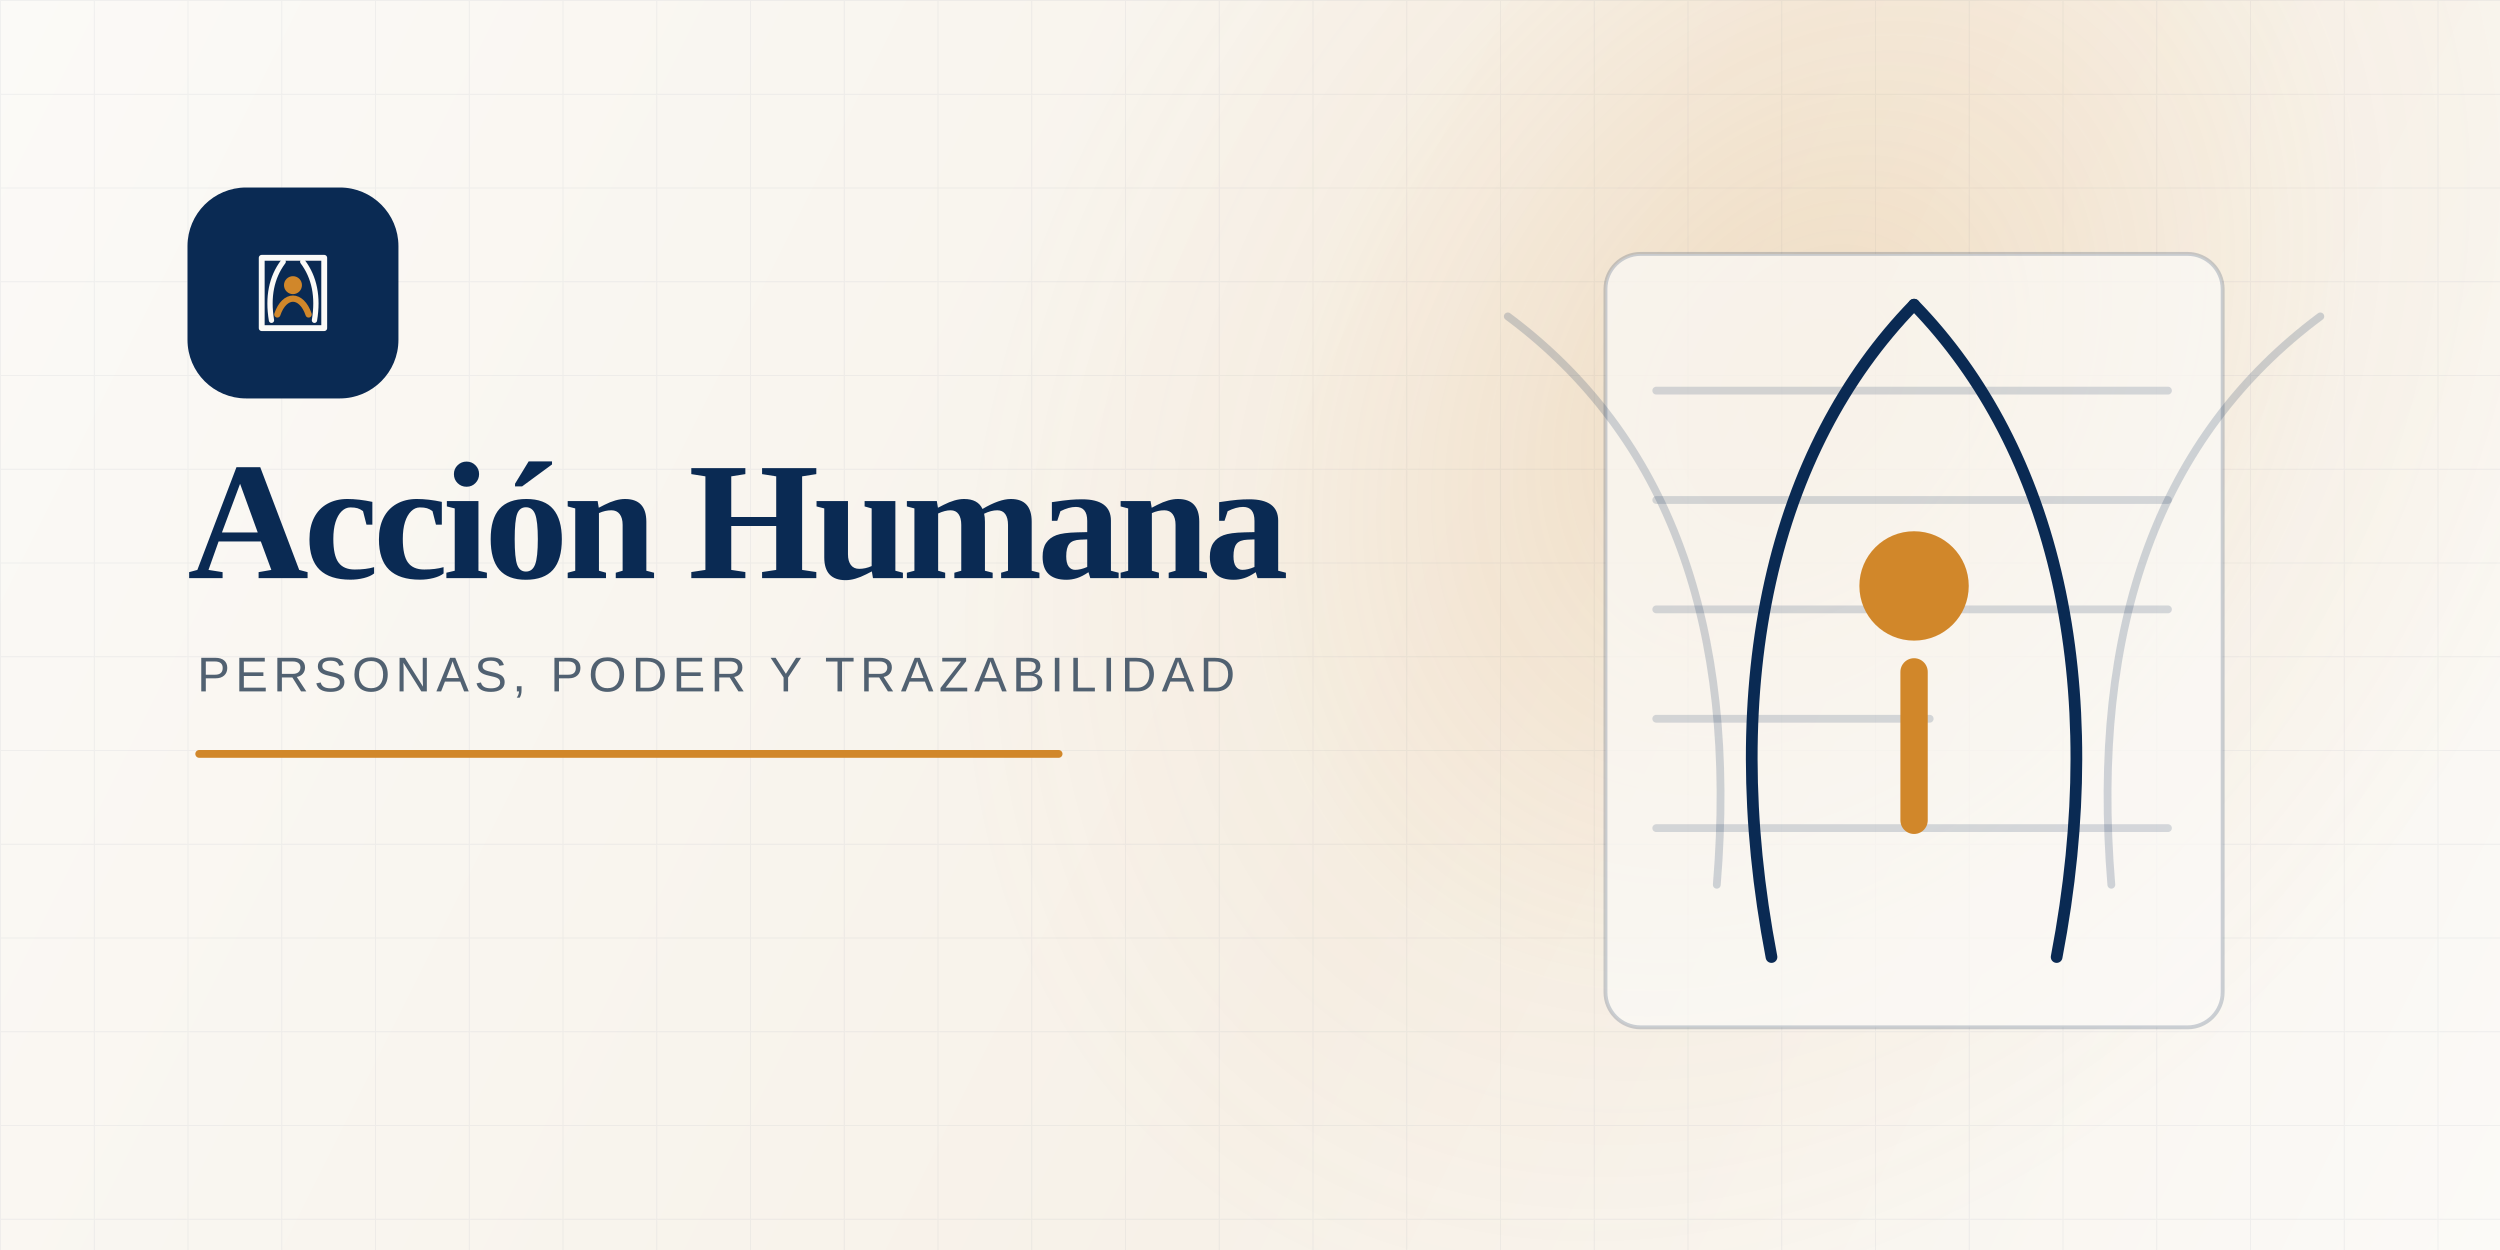
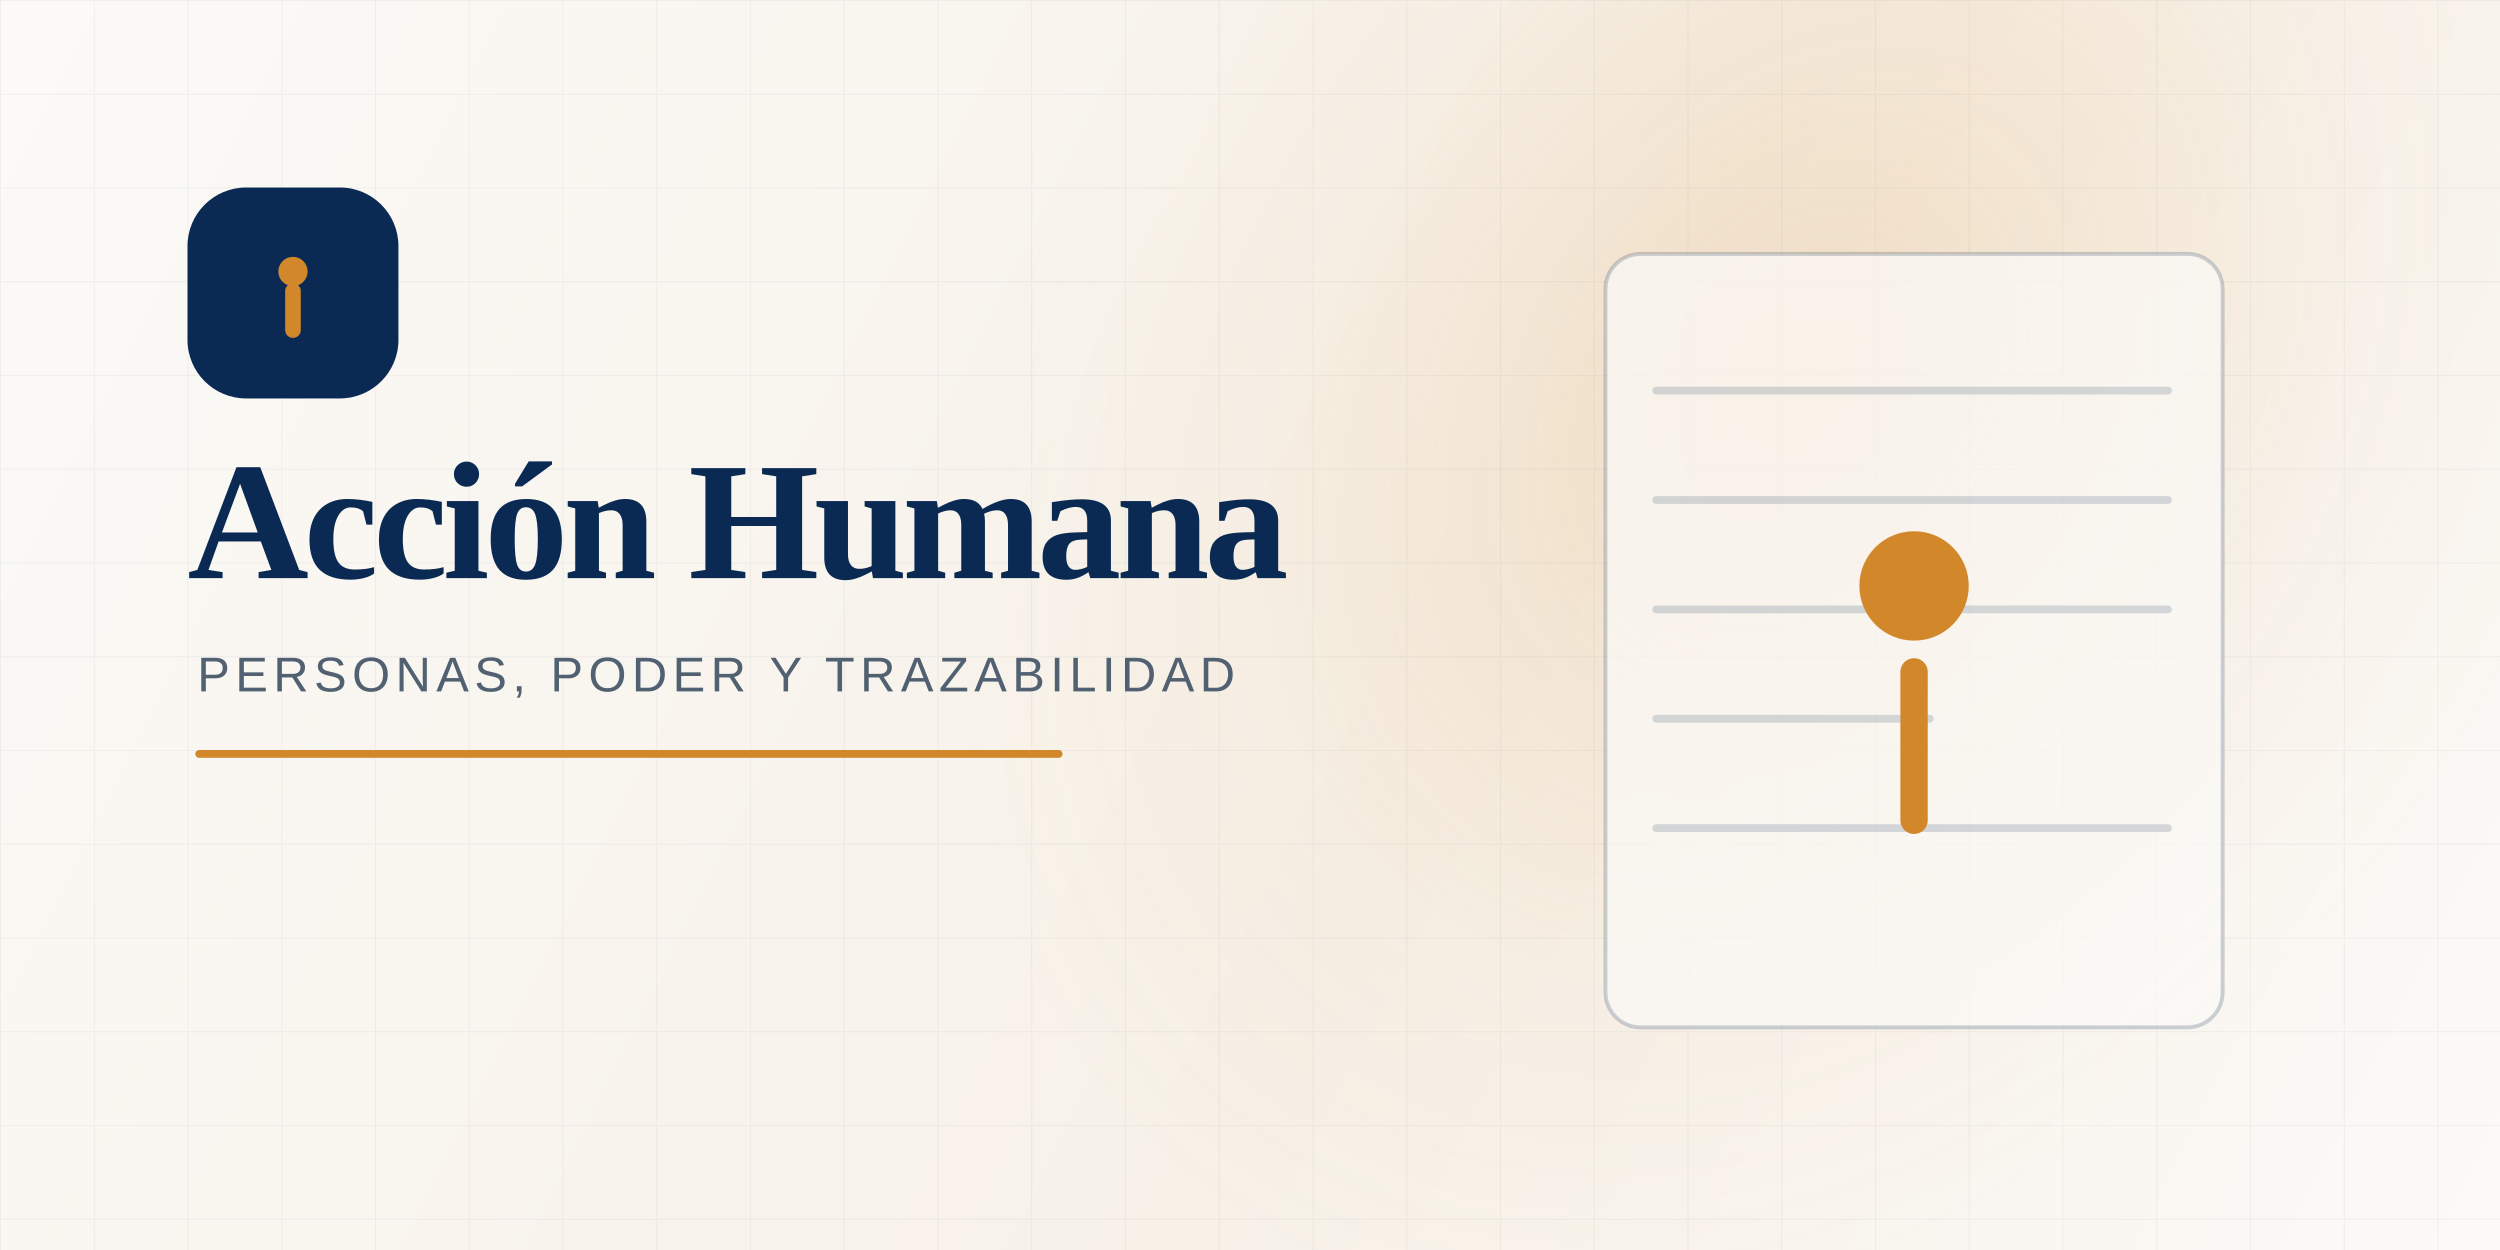
<svg xmlns="http://www.w3.org/2000/svg" width="1280" height="640" viewBox="0 0 1280 640" fill="none">
  <defs>
    <linearGradient id="paper" x1="0" y1="0" x2="1280" y2="640" gradientUnits="userSpaceOnUse">
      <stop stop-color="#fbfaf7" />
      <stop offset=".58" stop-color="#f7f1e8" />
      <stop offset="1" stop-color="#fbfaf7" />
    </linearGradient>
    <radialGradient id="warm" cx="0" cy="0" r="1" gradientUnits="userSpaceOnUse" gradientTransform="translate(925 198) rotate(126) scale(520 390)">
      <stop stop-color="#d1872a" stop-opacity=".2" />
      <stop offset=".65" stop-color="#d1872a" stop-opacity=".04" />
      <stop offset="1" stop-color="#d1872a" stop-opacity="0" />
    </radialGradient>
    <pattern id="fine-grid" width="48" height="48" patternUnits="userSpaceOnUse">
      <path d="M48 0H0V48" stroke="#0a2a53" stroke-opacity=".045" />
    </pattern>
  </defs>
  <rect width="1280" height="640" fill="url(#paper)" />
  <rect width="1280" height="640" fill="url(#fine-grid)" />
  <rect width="1280" height="640" fill="url(#warm)" />
  <g transform="translate(96 96)">
    <rect width="108" height="108" rx="30" fill="#0a2a53" />
    <g transform="translate(22 22)">
-       <path d="M16 50V14h32v36H16Z" stroke="#fbfaf7" stroke-width="3" stroke-linejoin="round" />
-       <path d="M27 16c-6 8-8 18-6 30" stroke="#fbfaf7" stroke-width="2.7" stroke-linecap="round" />
-       <path d="M37 16c6 8 8 18 6 30" stroke="#fbfaf7" stroke-width="2.7" stroke-linecap="round" />
-       <circle cx="32" cy="28" r="4.6" fill="#d1872a" />
-       <path d="M24 43c1.8-5.4 5-8.1 8-8.1s6.2 2.7 8 8.1" stroke="#d1872a" stroke-width="3.2" stroke-linecap="round" />
+       <circle cx="32" cy="21" r="7.5" fill="#d1872a" />
+       <path d="M32 31v20" stroke="#d1872a" stroke-width="8" stroke-linecap="round" />
    </g>
  </g>
  <text x="96" y="296" fill="#0a2a53" font-family="Georgia, 'Times New Roman', serif" font-size="86" font-weight="700" letter-spacing="-2.6">Acción Humana</text>
  <text x="101" y="354" fill="#516171" font-family="Arial, Helvetica, sans-serif" font-size="25" letter-spacing="2.8">PERSONAS, PODER Y TRAZABILIDAD</text>
  <path d="M102 386H542" stroke="#d1872a" stroke-width="4" stroke-linecap="round" />
  <g transform="translate(744 112)">
    <rect x="78" y="18" width="316" height="396" rx="18" fill="#fbfaf7" fill-opacity=".72" stroke="#0a2a53" stroke-opacity=".2" stroke-width="2" />
    <path d="M104 88H366M104 144H366M104 200H366M104 312H366" stroke="#0a2a53" stroke-opacity=".16" stroke-width="4" stroke-linecap="round" />
    <path d="M104 256H244" stroke="#0a2a53" stroke-opacity=".16" stroke-width="4" stroke-linecap="round" />
-     <path d="M236 44c-72 74-100 193-73 334" stroke="#0a2a53" stroke-width="6" stroke-linecap="round" />
-     <path d="M236 44c72 74 100 193 73 334" stroke="#0a2a53" stroke-width="6" stroke-linecap="round" />
    <circle cx="236" cy="188" r="28" fill="#d1872a" />
    <path d="M236 232v76" stroke="#d1872a" stroke-width="14" stroke-linecap="round" />
-     <path d="M28 50c82 61 118 158 107 291" stroke="#0a2a53" stroke-opacity=".18" stroke-width="4" stroke-linecap="round" />
-     <path d="M444 50c-82 61-118 158-107 291" stroke="#0a2a53" stroke-opacity=".18" stroke-width="4" stroke-linecap="round" />
  </g>
</svg>
